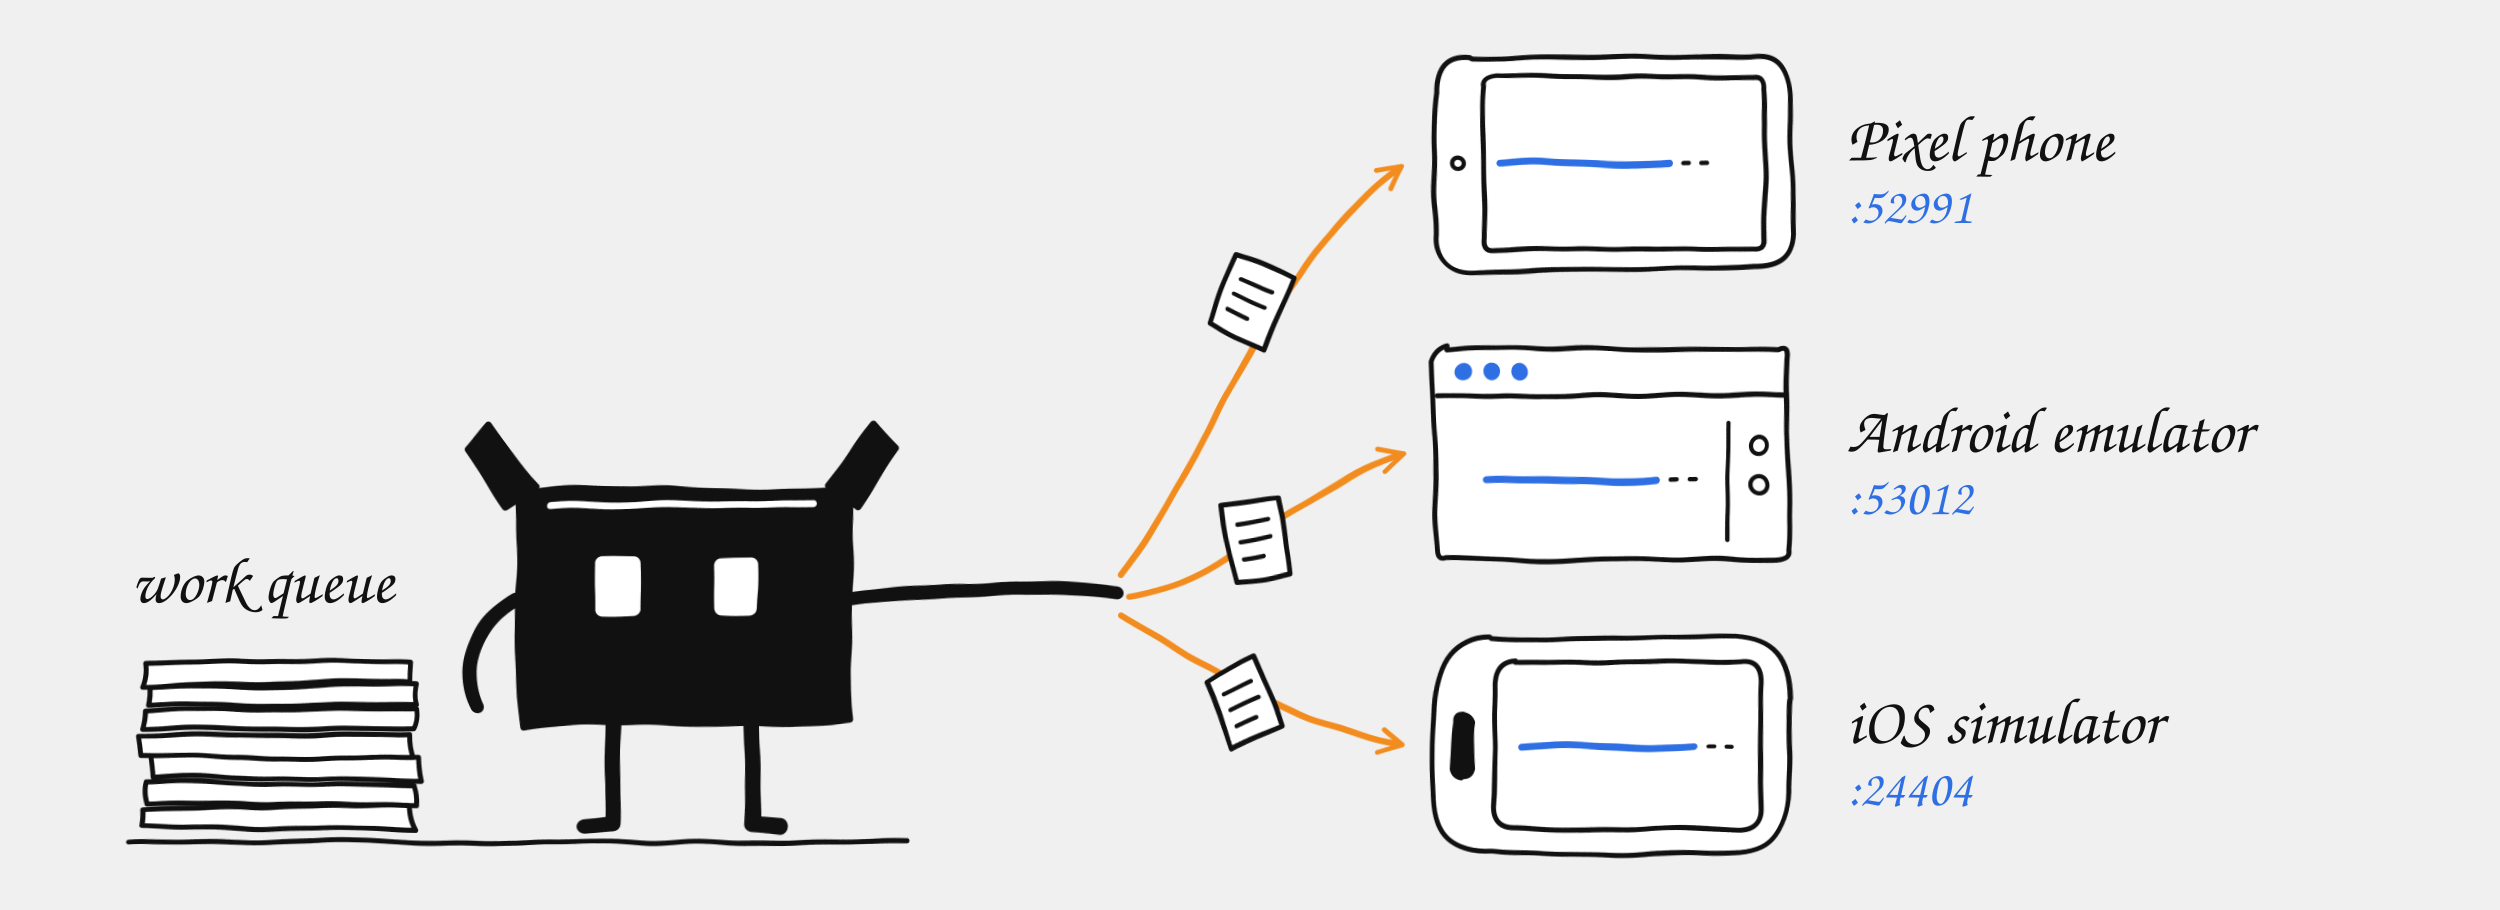
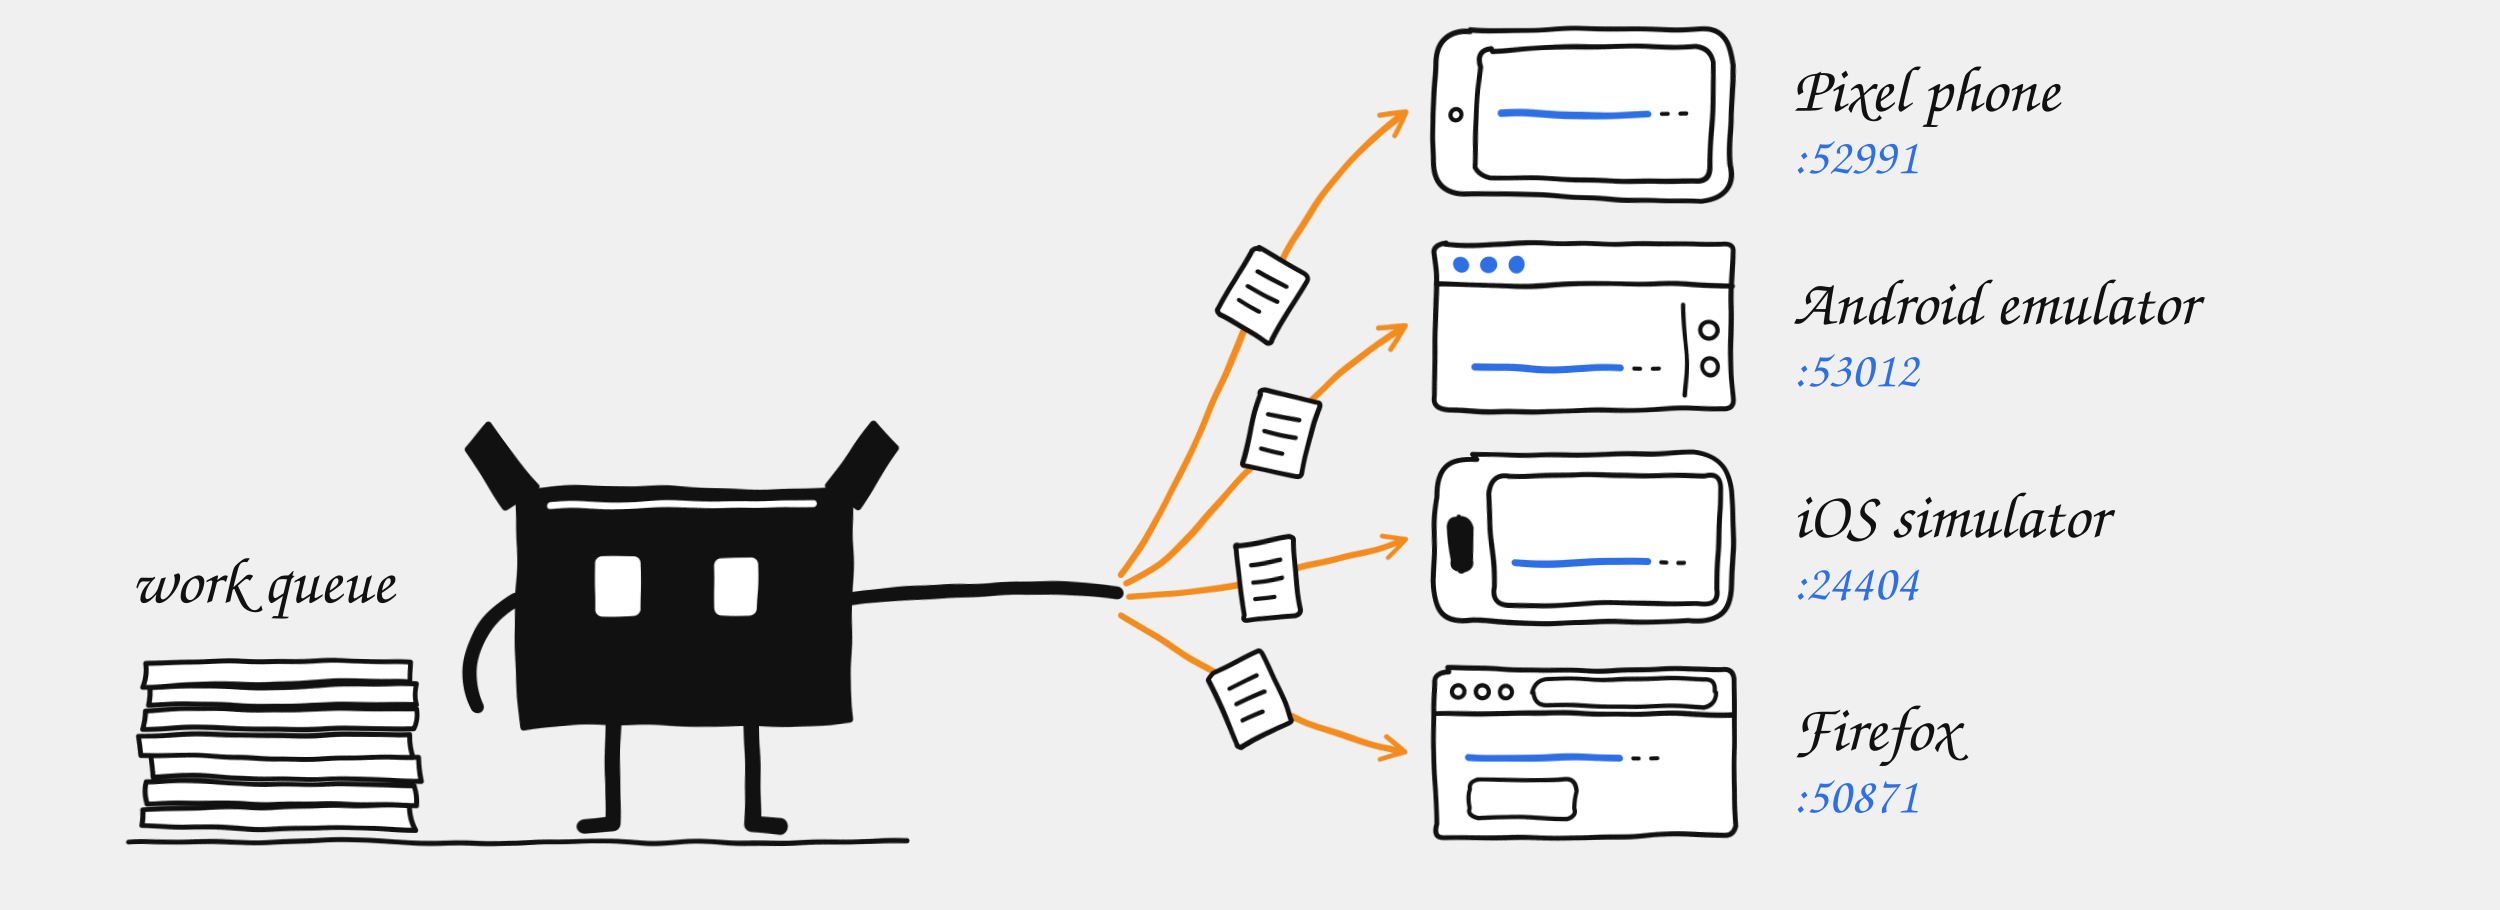
<svg xmlns="http://www.w3.org/2000/svg" viewBox="0 0 1760 640" width="1760" height="640">
  <defs>
    <style>
    .ink   { fill:none; stroke:#111; stroke-width:3.5; stroke-linecap:round; stroke-linejoin:round }
    .paper { fill:#fff; stroke:#111; stroke-width:3.5; stroke-linecap:round; stroke-linejoin:round }
    .solid { fill:#111; stroke:#111; stroke-width:3; stroke-linejoin:round }
    .flow  { fill:none; stroke:#F28C1E; stroke-width:4.5; stroke-linecap:round; stroke-linejoin:round }
    .dot-r { fill:#E5322D; stroke:#E5322D; stroke-width:2; stroke-linejoin:round }
    .dot-o { fill:#F28C1E; stroke:#F28C1E; stroke-width:2; stroke-linejoin:round }
    .dot-b { fill:#2F6FE4; stroke:#2F6FE4; stroke-width:2; stroke-linejoin:round }
    .sys   { fill:none; stroke:#2F6FE4; stroke-width:4.5; stroke-linecap:round; stroke-linejoin:round }
    .warn  { fill:none; stroke:#E5322D; stroke-width:4; stroke-linecap:round; stroke-linejoin:round }
    .note  { fill:none; stroke:#2F6FE4; stroke-width:3.5; stroke-linecap:round; stroke-linejoin:round; stroke-dasharray:14 11 }
    .t     { font-family:'Patrick Hand','Bradley Hand','Marker Felt','Chalkboard SE',cursive; font-size:46px; fill:#111 }
    .t-r   { fill:#E5322D }
    .t-o   { fill:#F28C1E }
    .t-b   { fill:#2F6FE4 }
    .t-s   { font-size:36px }
    .t-l   { font-size:58px }
    .mid   { text-anchor:middle }
  </style>
    <filter id="wobble" x="-2%" y="-2%" width="104%" height="104%">
      <feTurbulence type="fractalNoise" baseFrequency="0.018" numOctaves="2" seed="3" result="n" />
      <feDisplacementMap in="SourceGraphic" in2="n" scale="5" xChannelSelector="R" yChannelSelector="G" />
    </filter>
    <marker id="ah-k" viewBox="0 0 12 12" refX="9" refY="6" markerWidth="5" markerHeight="5" orient="auto" markerUnits="strokeWidth">
      <path d="M1.5,1.5 L10,6 L1.5,10.5" fill="none" stroke="#111" stroke-width="1.8" stroke-linecap="round" stroke-linejoin="round" />
    </marker>
    <marker id="ah-o" viewBox="0 0 12 12" refX="9" refY="6" markerWidth="5" markerHeight="5" orient="auto" markerUnits="strokeWidth">
      <path d="M1.5,1.5 L10,6 L1.5,10.5" fill="none" stroke="#F28C1E" stroke-width="1.8" stroke-linecap="round" stroke-linejoin="round" />
    </marker>
    <marker id="ah-r" viewBox="0 0 12 12" refX="9" refY="6" markerWidth="5" markerHeight="5" orient="auto" markerUnits="strokeWidth">
      <path d="M1.5,1.5 L10,6 L1.5,10.5" fill="none" stroke="#E5322D" stroke-width="1.8" stroke-linecap="round" stroke-linejoin="round" />
    </marker>
    <marker id="ah-b" viewBox="0 0 12 12" refX="9" refY="6" markerWidth="5" markerHeight="5" orient="auto" markerUnits="strokeWidth">
      <path d="M1.5,1.5 L10,6 L1.5,10.5" fill="none" stroke="#2F6FE4" stroke-width="1.8" stroke-linecap="round" stroke-linejoin="round" />
    </marker>
    <g id="gekko-eyes" fill="#fff">
      <rect x="-38" y="-124" width="20" height="26" rx="3" />
      <rect x="14" y="-123" width="19" height="25" rx="3" />
    </g>
    <g id="gekko-stand">
      <path d="M-73,-105 C-92,-94 -98,-74 -90,-58" fill="none" stroke="#111" stroke-width="6" stroke-linecap="round" stroke-linejoin="round" />
      <path d="M73,-105 C92,-94 98,-74 90,-58" fill="none" stroke="#111" stroke-width="6" stroke-linecap="round" stroke-linejoin="round" />
      <path d="M-30,-50 L-31,-6 L-43,-5" fill="none" stroke="#111" stroke-width="7" stroke-linecap="round" stroke-linejoin="round" />
      <path d="M30,-50 L31,-6 L43,-5" fill="none" stroke="#111" stroke-width="7" stroke-linecap="round" stroke-linejoin="round" />
      <path d="M-2,-8 L29,-7 L32,7 L-2,8 Z" fill="#111" stroke="#111" stroke-width="3" stroke-linejoin="round" transform="translate(-72,-152) rotate(-125)" />
      <path d="M-2,-8 L29,-7 L32,7 L-2,8 Z" fill="#111" stroke="#111" stroke-width="3" stroke-linejoin="round" transform="translate(72,-152) scale(-1,1) rotate(-125)" />
      <path d="M-72,-152 C-30,-156 30,-150 73,-153 C77,-120 71,-85 74,-52 C30,-48 -30,-55 -70,-49 C-76,-85 -69,-120 -72,-152 Z" fill="#111" stroke="#111" stroke-width="3" stroke-linejoin="round" />
      <path d="M-58,-146 L58,-147" fill="none" stroke="#fff" stroke-width="3" stroke-linecap="round" />
      <use href="#gekko-eyes" />
    </g>
    <g id="gekko-walk">
      <path d="M-73,-105 C-102,-102 -110,-82 -104,-66" fill="none" stroke="#111" stroke-width="6" stroke-linecap="round" stroke-linejoin="round" />
      <path d="M73,-105 C88,-92 90,-76 82,-64" fill="none" stroke="#111" stroke-width="6" stroke-linecap="round" stroke-linejoin="round" />
      <path d="M-30,-50 L-52,-6 L-64,-5" fill="none" stroke="#111" stroke-width="7" stroke-linecap="round" stroke-linejoin="round" />
      <path d="M30,-50 L38,-6 L50,-5" fill="none" stroke="#111" stroke-width="7" stroke-linecap="round" stroke-linejoin="round" />
      <path d="M-2,-8 L29,-7 L32,7 L-2,8 Z" fill="#111" stroke="#111" stroke-width="3" stroke-linejoin="round" transform="translate(-72,-152) rotate(-132)" />
      <path d="M-2,-8 L29,-7 L32,7 L-2,8 Z" fill="#111" stroke="#111" stroke-width="3" stroke-linejoin="round" transform="translate(72,-152) scale(-1,1) rotate(-118)" />
      <path d="M-72,-152 C-30,-156 30,-150 73,-153 C77,-120 71,-85 74,-52 C30,-48 -30,-55 -70,-49 C-76,-85 -69,-120 -72,-152 Z" fill="#111" stroke="#111" stroke-width="3" stroke-linejoin="round" />
      <path d="M-58,-146 L58,-147" fill="none" stroke="#fff" stroke-width="3" stroke-linecap="round" />
      <use href="#gekko-eyes" />
    </g>
    <g id="gekko-carry">
      <path d="M-73,-95 C-130,-100 -134,-160 -112,-208" fill="none" stroke="#111" stroke-width="6" stroke-linecap="round" stroke-linejoin="round" />
      <path d="M73,-95 C130,-100 134,-160 112,-208" fill="none" stroke="#111" stroke-width="6" stroke-linecap="round" stroke-linejoin="round" />
      <path d="M-30,-50 L-31,-6 L-43,-5" fill="none" stroke="#111" stroke-width="7" stroke-linecap="round" stroke-linejoin="round" />
      <path d="M30,-50 L31,-6 L43,-5" fill="none" stroke="#111" stroke-width="7" stroke-linecap="round" stroke-linejoin="round" />
      <path d="M-2,-8 L29,-7 L32,7 L-2,8 Z" fill="#111" stroke="#111" stroke-width="3" stroke-linejoin="round" transform="translate(-72,-152) rotate(-100)" />
      <path d="M-2,-8 L29,-7 L32,7 L-2,8 Z" fill="#111" stroke="#111" stroke-width="3" stroke-linejoin="round" transform="translate(72,-152) scale(-1,1) rotate(-100)" />
      <path d="M-72,-152 C-30,-156 30,-150 73,-153 C77,-120 71,-85 74,-52 C30,-48 -30,-55 -70,-49 C-76,-85 -69,-120 -72,-152 Z" fill="#111" stroke="#111" stroke-width="3" stroke-linejoin="round" />
      <path d="M-58,-146 L58,-147" fill="none" stroke="#fff" stroke-width="3" stroke-linecap="round" />
      <use href="#gekko-eyes" />
    </g>
    <g id="gekko-closed">
      <path d="M-73,-105 C-92,-94 -98,-74 -90,-58" fill="none" stroke="#111" stroke-width="6" stroke-linecap="round" stroke-linejoin="round" />
      <path d="M73,-105 C92,-94 98,-74 90,-58" fill="none" stroke="#111" stroke-width="6" stroke-linecap="round" stroke-linejoin="round" />
      <path d="M-30,-50 L-31,-6 L-43,-5" fill="none" stroke="#111" stroke-width="7" stroke-linecap="round" stroke-linejoin="round" />
      <path d="M30,-50 L31,-6 L43,-5" fill="none" stroke="#111" stroke-width="7" stroke-linecap="round" stroke-linejoin="round" />
      <path d="M-2,-8 L29,-7 L32,7 L-2,8 Z" fill="#111" stroke="#111" stroke-width="3" stroke-linejoin="round" transform="translate(-72,-152) rotate(0)" />
      <path d="M-2,-8 L29,-7 L32,7 L-2,8 Z" fill="#111" stroke="#111" stroke-width="3" stroke-linejoin="round" transform="translate(72,-152) scale(-1,1) rotate(0)" />
      <path d="M-72,-152 C-30,-156 30,-150 73,-153 C77,-120 71,-85 74,-52 C30,-48 -30,-55 -70,-49 C-76,-85 -69,-120 -72,-152 Z" fill="#111" stroke="#111" stroke-width="3" stroke-linejoin="round" />
      <path d="M-58,-146 L58,-147" fill="none" stroke="#fff" stroke-width="3" stroke-linecap="round" />
      <use href="#gekko-eyes" />
    </g>
    <g id="gekko-strain">
      <path d="M-73,-95 C-130,-100 -134,-160 -112,-208" fill="none" stroke="#111" stroke-width="6" stroke-linecap="round" stroke-linejoin="round" />
      <path d="M73,-95 C130,-100 134,-160 112,-208" fill="none" stroke="#111" stroke-width="6" stroke-linecap="round" stroke-linejoin="round" />
      <path d="M-30,-50 L-54,-6 L-66,-5" fill="none" stroke="#111" stroke-width="7" stroke-linecap="round" stroke-linejoin="round" />
      <path d="M30,-50 L54,-6 L66,-5" fill="none" stroke="#111" stroke-width="7" stroke-linecap="round" stroke-linejoin="round" />
      <path d="M-2,-8 L29,-7 L32,7 L-2,8 Z" fill="#111" stroke="#111" stroke-width="3" stroke-linejoin="round" transform="translate(-72,-152) rotate(-215)" />
      <path d="M-2,-8 L29,-7 L32,7 L-2,8 Z" fill="#111" stroke="#111" stroke-width="3" stroke-linejoin="round" transform="translate(72,-152) scale(-1,1) rotate(-215)" />
      <path d="M-72,-152 C-30,-156 30,-150 73,-153 C77,-120 71,-85 74,-52 C30,-48 -30,-55 -70,-49 C-76,-85 -69,-120 -72,-152 Z" fill="#111" stroke="#111" stroke-width="3" stroke-linejoin="round" />
      <path d="M-58,-146 L58,-147" fill="none" stroke="#fff" stroke-width="3" stroke-linecap="round" />
      <use href="#gekko-eyes" />
    </g>
    <g id="gekko-reach">
      <path d="M-73,-105 C-92,-94 -98,-74 -90,-58" fill="none" stroke="#111" stroke-width="6" stroke-linecap="round" stroke-linejoin="round" />
      <path d="M73,-105 C112,-110 152,-112 192,-108" fill="none" stroke="#111" stroke-width="6" stroke-linecap="round" stroke-linejoin="round" />
      <path d="M-30,-50 L-31,-6 L-43,-5" fill="none" stroke="#111" stroke-width="7" stroke-linecap="round" stroke-linejoin="round" />
      <path d="M30,-50 L31,-6 L43,-5" fill="none" stroke="#111" stroke-width="7" stroke-linecap="round" stroke-linejoin="round" />
      <path d="M-2,-8 L29,-7 L32,7 L-2,8 Z" fill="#111" stroke="#111" stroke-width="3" stroke-linejoin="round" transform="translate(-72,-152) rotate(-125)" />
      <path d="M-2,-8 L29,-7 L32,7 L-2,8 Z" fill="#111" stroke="#111" stroke-width="3" stroke-linejoin="round" transform="translate(72,-152) scale(-1,1) rotate(-125)" />
      <path d="M-72,-152 C-30,-156 30,-150 73,-153 C77,-120 71,-85 74,-52 C30,-48 -30,-55 -70,-49 C-76,-85 -69,-120 -72,-152 Z" fill="#111" stroke="#111" stroke-width="3" stroke-linejoin="round" />
      <path d="M-58,-146 L58,-147" fill="none" stroke="#fff" stroke-width="3" stroke-linecap="round" />
      <use href="#gekko-eyes" />
    </g>
    <g id="gekko-swallow">
      <g transform="rotate(7)">
        <path d="M-73,-105 C-92,-94 -98,-74 -90,-58" fill="none" stroke="#111" stroke-width="6" stroke-linecap="round" stroke-linejoin="round" />
        <path d="M73,-105 C92,-94 98,-74 90,-58" fill="none" stroke="#111" stroke-width="6" stroke-linecap="round" stroke-linejoin="round" />
        <path d="M-30,-50 L-31,-6 L-43,-5" fill="none" stroke="#111" stroke-width="7" stroke-linecap="round" stroke-linejoin="round" />
        <path d="M30,-50 L31,-6 L43,-5" fill="none" stroke="#111" stroke-width="7" stroke-linecap="round" stroke-linejoin="round" />
        <path d="M-2,-8 L29,-7 L32,7 L-2,8 Z" fill="#111" stroke="#111" stroke-width="3" stroke-linejoin="round" transform="translate(-72,-152) rotate(-150)" />
        <path d="M-2,-8 L29,-7 L32,7 L-2,8 Z" fill="#111" stroke="#111" stroke-width="3" stroke-linejoin="round" transform="translate(72,-152) scale(-1,1) rotate(-150)" />
        <path d="M-72,-152 C-30,-156 30,-150 73,-153 C77,-120 71,-85 74,-52 C30,-48 -30,-55 -70,-49 C-76,-85 -69,-120 -72,-152 Z" fill="#111" stroke="#111" stroke-width="3" stroke-linejoin="round" />
        <path d="M-58,-146 L58,-147" fill="none" stroke="#fff" stroke-width="3" stroke-linecap="round" />
        <use href="#gekko-eyes" />
      </g>
    </g>
    <g id="gekko-dump">
      <g transform="rotate(-42 62 -4)">
        <path d="M-73,-105 C-92,-94 -98,-74 -90,-58" fill="none" stroke="#111" stroke-width="6" stroke-linecap="round" stroke-linejoin="round" />
        <path d="M73,-105 C92,-94 98,-74 90,-58" fill="none" stroke="#111" stroke-width="6" stroke-linecap="round" stroke-linejoin="round" />
        <path d="M-30,-50 L-31,-6 L-43,-5" fill="none" stroke="#111" stroke-width="7" stroke-linecap="round" stroke-linejoin="round" />
        <path d="M30,-50 L31,-6 L43,-5" fill="none" stroke="#111" stroke-width="7" stroke-linecap="round" stroke-linejoin="round" />
        <path d="M-2,-8 L29,-7 L32,7 L-2,8 Z" fill="#111" stroke="#111" stroke-width="3" stroke-linejoin="round" transform="translate(-72,-152) rotate(-200)" />
        <path d="M-2,-8 L29,-7 L32,7 L-2,8 Z" fill="#111" stroke="#111" stroke-width="3" stroke-linejoin="round" transform="translate(72,-152) scale(-1,1) rotate(-200)" />
        <path d="M-72,-152 C-30,-156 30,-150 73,-153 C77,-120 71,-85 74,-52 C30,-48 -30,-55 -70,-49 C-76,-85 -69,-120 -72,-152 Z" fill="#111" stroke="#111" stroke-width="3" stroke-linejoin="round" />
        <path d="M-58,-146 L58,-147" fill="none" stroke="#fff" stroke-width="3" stroke-linecap="round" />
        <use href="#gekko-eyes" />
      </g>
    </g>
    <g id="gekko-stuck">
      <path d="M-73,-105 C-95,-90 -100,-62 -96,-40" fill="none" stroke="#111" stroke-width="6" stroke-linecap="round" stroke-linejoin="round" />
      <path d="M73,-105 C95,-90 100,-62 96,-40" fill="none" stroke="#111" stroke-width="6" stroke-linecap="round" stroke-linejoin="round" />
      <path d="M-30,-50 L-46,-6 L-58,-5" fill="none" stroke="#111" stroke-width="7" stroke-linecap="round" stroke-linejoin="round" />
      <path d="M30,-50 L46,-6 L58,-5" fill="none" stroke="#111" stroke-width="7" stroke-linecap="round" stroke-linejoin="round" />
      <path d="M-2,-8 L29,-7 L32,7 L-2,8 Z" fill="#111" stroke="#111" stroke-width="3" stroke-linejoin="round" transform="translate(-72,-152) rotate(-215)" />
      <path d="M-2,-8 L29,-7 L32,7 L-2,8 Z" fill="#111" stroke="#111" stroke-width="3" stroke-linejoin="round" transform="translate(72,-152) scale(-1,1) rotate(-215)" />
      <path d="M-72,-152 C-30,-156 30,-150 73,-153 C77,-120 71,-85 74,-52 C30,-48 -30,-55 -70,-49 C-76,-85 -69,-120 -72,-152 Z" fill="#111" stroke="#111" stroke-width="3" stroke-linejoin="round" />
      <path d="M-58,-146 L58,-147" fill="none" stroke="#fff" stroke-width="3" stroke-linecap="round" />
      <use href="#gekko-eyes" />
    </g>
    <g id="gekko-shrug">
      <path d="M-73,-105 C-92,-94 -98,-74 -90,-58" fill="none" stroke="#111" stroke-width="6" stroke-linecap="round" stroke-linejoin="round" />
      <path d="M73,-105 C92,-94 98,-74 90,-58" fill="none" stroke="#111" stroke-width="6" stroke-linecap="round" stroke-linejoin="round" />
      <path d="M-30,-50 L-31,-6 L-43,-5" fill="none" stroke="#111" stroke-width="7" stroke-linecap="round" stroke-linejoin="round" />
      <path d="M30,-50 L31,-6 L43,-5" fill="none" stroke="#111" stroke-width="7" stroke-linecap="round" stroke-linejoin="round" />
      <path d="M-2,-8 L29,-7 L32,7 L-2,8 Z" fill="#111" stroke="#111" stroke-width="3" stroke-linejoin="round" transform="translate(-72,-152) rotate(-105)" />
      <path d="M-2,-8 L29,-7 L32,7 L-2,8 Z" fill="#111" stroke="#111" stroke-width="3" stroke-linejoin="round" transform="translate(72,-152) scale(-1,1) rotate(-205)" />
      <path d="M-72,-152 C-30,-156 30,-150 73,-153 C77,-120 71,-85 74,-52 C30,-48 -30,-55 -70,-49 C-76,-85 -69,-120 -72,-152 Z" fill="#111" stroke="#111" stroke-width="3" stroke-linejoin="round" />
      <path d="M-58,-146 L58,-147" fill="none" stroke="#fff" stroke-width="3" stroke-linecap="round" />
      <use href="#gekko-eyes" />
    </g>
    <g id="gekko-flat">
      <path d="M-73,-30 C-100,-24 -116,-14 -128,-4" fill="none" stroke="#111" stroke-width="6" stroke-linecap="round" stroke-linejoin="round" />
      <path d="M73,-30 C100,-24 116,-14 128,-4" fill="none" stroke="#111" stroke-width="6" stroke-linecap="round" stroke-linejoin="round" />
      <g transform="scale(1,0.38)">
        <path d="M-2,-8 L29,-7 L32,7 L-2,8 Z" fill="#111" stroke="#111" stroke-width="3" stroke-linejoin="round" transform="translate(-72,-152) rotate(-180)" />
        <path d="M-2,-8 L29,-7 L32,7 L-2,8 Z" fill="#111" stroke="#111" stroke-width="3" stroke-linejoin="round" transform="translate(72,-152) scale(-1,1) rotate(-180)" />
        <path d="M-72,-152 C-30,-156 30,-150 73,-153 C77,-120 71,-85 74,-52 C30,-48 -30,-55 -70,-49 C-76,-85 -69,-120 -72,-152 Z" fill="#111" stroke="#111" stroke-width="3" stroke-linejoin="round" />
        <path d="M-58,-146 L58,-147" fill="none" stroke="#fff" stroke-width="3" stroke-linecap="round" />
      </g>
      <g transform="translate(0,17.5) scale(1,0.5)">
        <use href="#gekko-eyes" />
      </g>
      <path d="M-30,-20 L-38,0 M30,-20 L38,0" fill="none" stroke="#111" stroke-width="6" stroke-linecap="round" />
    </g>
    <g id="gekko-peek">
      <clipPath id="peek-clip">
        <rect x="-140" y="-260" width="280" height="168" />
      </clipPath>
      <g clip-path="url(#peek-clip)">
        <path d="M-73,-104 C-92,-100 -102,-96 -104,-92" fill="none" stroke="#111" stroke-width="6" stroke-linecap="round" stroke-linejoin="round" />
        <path d="M73,-104 C92,-100 102,-96 104,-92" fill="none" stroke="#111" stroke-width="6" stroke-linecap="round" stroke-linejoin="round" />
        <path d="M-2,-8 L29,-7 L32,7 L-2,8 Z" fill="#111" stroke="#111" stroke-width="3" stroke-linejoin="round" transform="translate(-72,-152) rotate(-125)" />
        <path d="M-2,-8 L29,-7 L32,7 L-2,8 Z" fill="#111" stroke="#111" stroke-width="3" stroke-linejoin="round" transform="translate(72,-152) scale(-1,1) rotate(-125)" />
        <path d="M-72,-152 C-30,-156 30,-150 73,-153 C77,-120 71,-85 74,-52 C30,-48 -30,-55 -70,-49 C-76,-85 -69,-120 -72,-152 Z" fill="#111" stroke="#111" stroke-width="3" stroke-linejoin="round" />
        <path d="M-58,-146 L58,-147" fill="none" stroke="#fff" stroke-width="3" stroke-linecap="round" />
        <use href="#gekko-eyes" />
      </g>
    </g>
  </defs>
  <g id="art" filter="url(#wobble)">
    <path class="ink" d="M90,594 C250,590 420,596 640,592" />
    <path class="paper" d="M100,570 Q195,568 288,567 Q288,577 292,584 Q194,584 99,582 Q100,576 100,570 Z" />
    <path class="paper" d="M103,550 Q198,552 292,553 Q294,560 293,567 Q200,566 103,566 Q101,556 103,550 Z" />
    <path class="paper" d="M107,532 Q201,531 295,533 Q295,541 297,550 Q200,547 108,547 Q108,540 107,532 Z" />
    <path class="paper" d="M98,518 Q191,517 289,517 Q289,526 291,533 Q195,534 100,532 Q99,524 98,518 Z" />
    <path class="paper" d="M103,500 Q197,499 294,499 Q295,507 292,513 Q196,513 101,513 Q103,506 103,500 Z" />
    <path class="paper" d="M105,483 Q199,484 294,482 Q292,490 294,496 Q198,497 105,496 Q106,489 105,483 Z" />
    <path class="paper" d="M102,466 Q194,465 290,467 Q289,476 289,481 Q196,480 100,483 Q103,474 102,466 Z" />
    <path class="paper" d="M108,450 C150,444 230,452 284,446 L292,456 C240,460 160,456 112,462 Z" style="display:none" />
    <path class="ink" d="M130,470 L240,470" style="stroke-width:3;display:none" />
    <use href="#gekko-reach" transform="translate(480 590) scale(1.6)" />
-     <path class="paper" d="M1036,40 C1092,42 1175,39 1233,41 Q1260,39 1260,65 C1258,90 1261,139 1262,165 Q1261,189 1234,188 C1175,191 1092,189 1035,192 Q1009,192 1011,165 C1011,139 1008,90 1011,65 Q1010,38 1034,39 Z" />
-     <circle class="ink" cx="1026" cy="115" r="4" style="stroke-width:3" />
-     <path class="ink" d="M1053,53 C1109,55 1175,53 1234,55 Q1242,54 1241,63 C1243,94 1241,135 1241,168 Q1242,177 1234,176 C1175,175 1109,175 1051,176 Q1044,176 1045,167 C1044,135 1044,94 1045,61 Q1043,54 1053,53 Z" />
-     <path class="sys" d="M1056,115 C1096,112 1136,118 1176,115" style="stroke-width:5" />
-     <path class="ink" d="M1186,115 L1206,115" style="stroke-width:3;stroke-dasharray:4 9" />
-     <path class="paper" d="M1019,246 C1092,243 1175,247 1252,247 Q1259,243 1258,253 C1258,294 1261,344 1259,387 Q1261,394 1248,394 C1175,393 1092,396 1018,393 Q1012,395 1012,387 C1011,344 1009,294 1008,254 Q1011,245 1019,243 Z" />
-     <path class="ink" d="M1012,279 L1258,278" />
-     <circle class="dot-b" cx="1030" cy="262" r="5" />
-     <circle class="dot-b" cx="1050" cy="262" r="5" />
-     <circle class="dot-b" cx="1070" cy="262" r="5" />
-     <path class="ink" d="M1216,297 L1216,381" style="stroke-width:3" />
-     <circle class="ink" cx="1238" cy="313" r="6" style="stroke-width:3" />
-     <circle class="ink" cx="1238" cy="341" r="6" style="stroke-width:3" />
-     <path class="sys" d="M1046,338 C1086,335 1126,341 1166,338" style="stroke-width:5" />
-     <path class="ink" d="M1176,338 L1196,338" style="stroke-width:3;stroke-dasharray:4 9" />
-     <path class="paper" d="M1050,450 C1092,450 1175,449 1222,448 Q1260,451 1261,492 C1259,500 1259,549 1259,558 Q1258,600 1219,600 C1175,602 1092,602 1051,599 Q1009,602 1009,562 C1009,549 1010,500 1010,492 Q1011,452 1049,449 Z" />
-     <path class="solid" d="M1030,504 C1028,502 1032,503 1029,503 Q1035,503 1037,508 C1035,518 1036,532 1037,541 Q1036,548 1029,547 C1032,546 1028,548 1029,548 Q1024,547 1023,542 C1024,532 1024,518 1025,509 Q1024,502 1031,503 Z" />
-     <path class="ink" d="M1067,466 C1114,466 1176,467 1225,467 Q1241,465 1241,482 C1240,505 1239,544 1239,569 Q1239,583 1223,584 C1176,584 1114,584 1067,583 Q1052,583 1052,568 C1053,544 1052,505 1052,482 Q1053,466 1067,465 Z" />
-     <path class="sys" d="M1072,525 C1112,522 1152,528 1192,525" style="stroke-width:5" />
-     <path class="ink" d="M1202,525 L1222,525" style="stroke-width:3;stroke-dasharray:4 9" />
-     <path class="flow" d="M790,404 C850,330 880,200 986,118" marker-end="url(#ah-o)" />
-     <path class="flow" d="M796,420 C860,412 920,340 986,320" marker-end="url(#ah-o)" />
-     <path class="flow" d="M790,434 C850,470 900,505 986,525" marker-end="url(#ah-o)" />
-     <g transform="translate(880 212) rotate(24)">
-       <path class="paper" d="M-22,-27 Q1,-28 21,-27 Q22,-1 22,27 Q1,28 -19,26 Q-21,0 -22,-27 Z" />
-       <path class="ink" d="M-11,-12 L11,-12 M-11,0 L11,0 M-11,12 L4,12" style="stroke-width:3" />
-     </g>
-     <g transform="translate(884 380) rotate(-8)">
-       <path class="paper" d="M-20,-26 Q0,-26 20,-26 Q22,3 21,28 Q1,28 -19,27 Q-22,2 -20,-26 Z" />
-       <path class="ink" d="M-11,-12 L11,-12 M-11,0 L11,0 M-11,12 L4,12" style="stroke-width:3" />
-     </g>
-     <g transform="translate(876 496) rotate(-26)">
-       <path class="paper" d="M-18,-26 Q-0,-28 20,-27 Q20,-2 18,25 Q-1,24 -21,24 Q-18,-0 -18,-26 Z" />
+     <path class="paper" d="M1034,21 Q1117,21 1196,21 Q1219,21 1221,46 Q1218,79 1218,116 Q1221,137 1198,141 Q1116,139 1033,137 Q1010,137 1009,114 Q1008,80 1010,46 Q1010,22 1034,22 Z" />
+     <path class="ink" d="M1050,35 Q1124,33 1194,33 Q1205,35 1207,44 Q1206,81 1205,116 Q1205,128 1194,127 Q1121,127 1049,126 Q1041,124 1038,118 Q1040,78 1042,46 Q1038,34 1049,33 Z" />
+     <circle class="ink" cx="1025" cy="80" r="4" style="stroke-width:3" />
+     <path class="sys" d="M1058,80 Q1108,81 1160,80" style="stroke-width:5" />
+     <path class="ink" d="M1170,80 L1188,80" style="stroke-width:3;stroke-dasharray:4 9" />
+     <path class="paper" d="M1017,172 Q1116,171 1211,172 Q1221,171 1220,178 Q1218,229 1220,279 Q1221,288 1211,287 Q1117,290 1020,289 Q1008,288 1010,279 Q1012,229 1009,180 Q1008,173 1018,171 Z" />
+     <path class="ink" d="M1010,201 Q1117,200 1220,201" />
+     <circle class="dot-b" cx="1028" cy="186" r="5" />
+     <circle class="dot-b" cx="1048" cy="186" r="5" />
+     <circle class="dot-b" cx="1068" cy="186" r="5" />
+     <path class="ink" d="M1186,215 Q1188,249 1186,279" style="stroke-width:3" />
+     <circle class="ink" cx="1204" cy="233" r="6" style="stroke-width:3" />
+     <circle class="ink" cx="1204" cy="259" r="6" style="stroke-width:3" />
+     <path class="sys" d="M1038,259 Q1090,260 1140,259" style="stroke-width:5" />
+     <path class="ink" d="M1150,259 L1168,259" style="stroke-width:3;stroke-dasharray:4 9" />
+     <path class="paper" d="M1036,319 Q1115,322 1191,319 Q1219,322 1219,350 Q1221,379 1220,411 Q1220,441 1190,437 Q1117,439 1037,438 Q1009,441 1009,410 Q1010,380 1012,350 Q1009,320 1039,323 Z" />
+     <path class="solid" d="M1028,364 Q1029,366 1029,365 Q1035,365 1037,372 Q1037,385 1036,395 Q1037,402 1028,403 Q1030,404 1030,402 Q1021,402 1023,395 Q1021,383 1021,371 Q1022,364 1029,366 Z" />
+     <path class="ink" d="M1062,335 Q1131,333 1199,336 Q1212,333 1211,346 Q1210,382 1210,414 Q1212,427 1197,425 Q1130,424 1062,427 Q1050,427 1052,414 Q1051,378 1048,348 Q1049,333 1064,335 Z" />
+     <path class="sys" d="M1066,396 Q1113,396 1160,396" style="stroke-width:5" />
+     <path class="ink" d="M1170,396 L1188,396" style="stroke-width:3;stroke-dasharray:4 9" />
+     <path class="paper" d="M1018,470 Q1114,473 1212,472 Q1220,471 1221,479 Q1221,531 1221,581 Q1219,588 1213,588 Q1116,589 1016,590 Q1008,590 1011,580 Q1011,531 1009,480 Q1008,473 1019,473 Z" />
+     <path class="ink" d="M1010,503 Q1116,501 1220,503" />
+     <circle class="ink" cx="1026" cy="487" r="4.5" style="stroke-width:3" />
+     <circle class="ink" cx="1043" cy="487" r="4.5" style="stroke-width:3" />
+     <circle class="ink" cx="1060" cy="487" r="4.5" style="stroke-width:3" />
+     <path class="ink" d="M1089,478 Q1143,478 1199,479 Q1208,478 1207,487 Q1208,488 1208,488 Q1208,496 1199,498 Q1144,496 1090,497 Q1081,497 1080,488 Q1080,487 1079,488 Q1081,478 1090,478 Z" style="stroke-width:3" />
+     <path class="sys" d="M1034,533 Q1087,533 1140,533" style="stroke-width:5" />
+     <path class="ink" d="M1150,533 L1168,533" style="stroke-width:3;stroke-dasharray:4 9" />
+     <path class="ink" d="M1040,549 Q1071,549 1102,548 Q1109,548 1110,557 Q1109,562 1109,569 Q1111,574 1104,576 Q1071,575 1041,576 Q1033,574 1035,569 Q1033,561 1035,556 Q1034,550 1042,549 Z" style="stroke-width:3" />
+     <path class="flow" d="M790,404 C850,330 880,160 988,80" marker-end="url(#ah-o)" />
+     <path class="flow" d="M794,410 C860,380 900,280 988,230" marker-end="url(#ah-o)" />
+     <path class="flow" d="M796,420 C860,418 920,400 988,380" marker-end="url(#ah-o)" />
+     <path class="flow" d="M790,434 C850,470 900,510 988,530" marker-end="url(#ah-o)" />
+     <g transform="translate(889 207) rotate(30)">
+       <path class="paper" d="M-19,-27 Q-1,-26 17,-27 Q22,-27 22,-23 Q21,0 21,24 Q22,27 19,28 Q-1,26 -18,28 Q-22,27 -21,25 Q-20,1 -22,-23 Q-21,-26 -18,-26 Z" />
+       <path class="ink" d="M-11,-12 L11,-12 M-11,0 L11,0 M-11,12 L4,12" style="stroke-width:3" />
+     </g>
+     <g transform="translate(901 306) rotate(14)">
+       <path class="paper" d="M-17,-28 Q1,-27 19,-27 Q22,-28 22,-24 Q20,-0 21,23 Q21,26 17,26 Q-1,26 -17,27 Q-20,28 -20,25 Q-21,1 -20,-24 Q-22,-27 -18,-28 Z" />
+       <path class="ink" d="M-11,-12 L11,-12 M-11,0 L11,0 M-11,12 L4,12" style="stroke-width:3" />
+     </g>
+     <g transform="translate(892 408) rotate(-6)">
+       <path class="paper" d="M-18,-26 Q-0,-26 19,-27 Q22,-26 22,-25 Q20,1 22,23 Q22,26 18,27 Q-1,26 -18,27 Q-22,27 -20,23 Q-22,-1 -20,-24 Q-21,-28 -17,-26 Z" />
+       <path class="ink" d="M-11,-12 L11,-12 M-11,0 L11,0 M-11,12 L4,12" style="stroke-width:3" />
+     </g>
+     <g transform="translate(880 492) rotate(-26)">
+       <path class="paper" d="M-17,-28 Q0,-27 19,-27 Q21,-27 21,-23 Q22,1 20,25 Q21,27 18,27 Q1,26 -19,28 Q-22,26 -21,25 Q-21,-1 -22,-25 Q-22,-26 -17,-28 Z" />
      <path class="ink" d="M-11,-12 L11,-12 M-11,0 L11,0 M-11,12 L4,12" style="stroke-width:3" />
    </g>
  </g>
  <g id="labels">
    <text class="t" x="92" y="424">work queue</text>
-     <text class="t" x="1300" y="113">Pixel phone</text>
-     <text class="t t-b t-s" x="1300" y="157">:52991</text>
-     <text class="t" x="1300" y="318">Android emulator</text>
-     <text class="t t-b t-s" x="1300" y="362">:53012</text>
-     <text class="t" x="1300" y="523">iOS simulator</text>
-     <text class="t t-b t-s" x="1300" y="567">:24404</text>
+     <text class="t" x="1262" y="78">Pixel phone</text>
+     <text class="t t-b t-s" x="1262" y="122">:52991</text>
+     <text class="t" x="1262" y="228">Android emulator</text>
+     <text class="t t-b t-s" x="1262" y="272">:53012</text>
+     <text class="t" x="1262" y="378">iOS simulator</text>
+     <text class="t t-b t-s" x="1262" y="422">:24404</text>
+     <text class="t" x="1262" y="528">Firefox</text>
+     <text class="t t-b t-s" x="1262" y="572">:50871</text>
  </g>
</svg>
